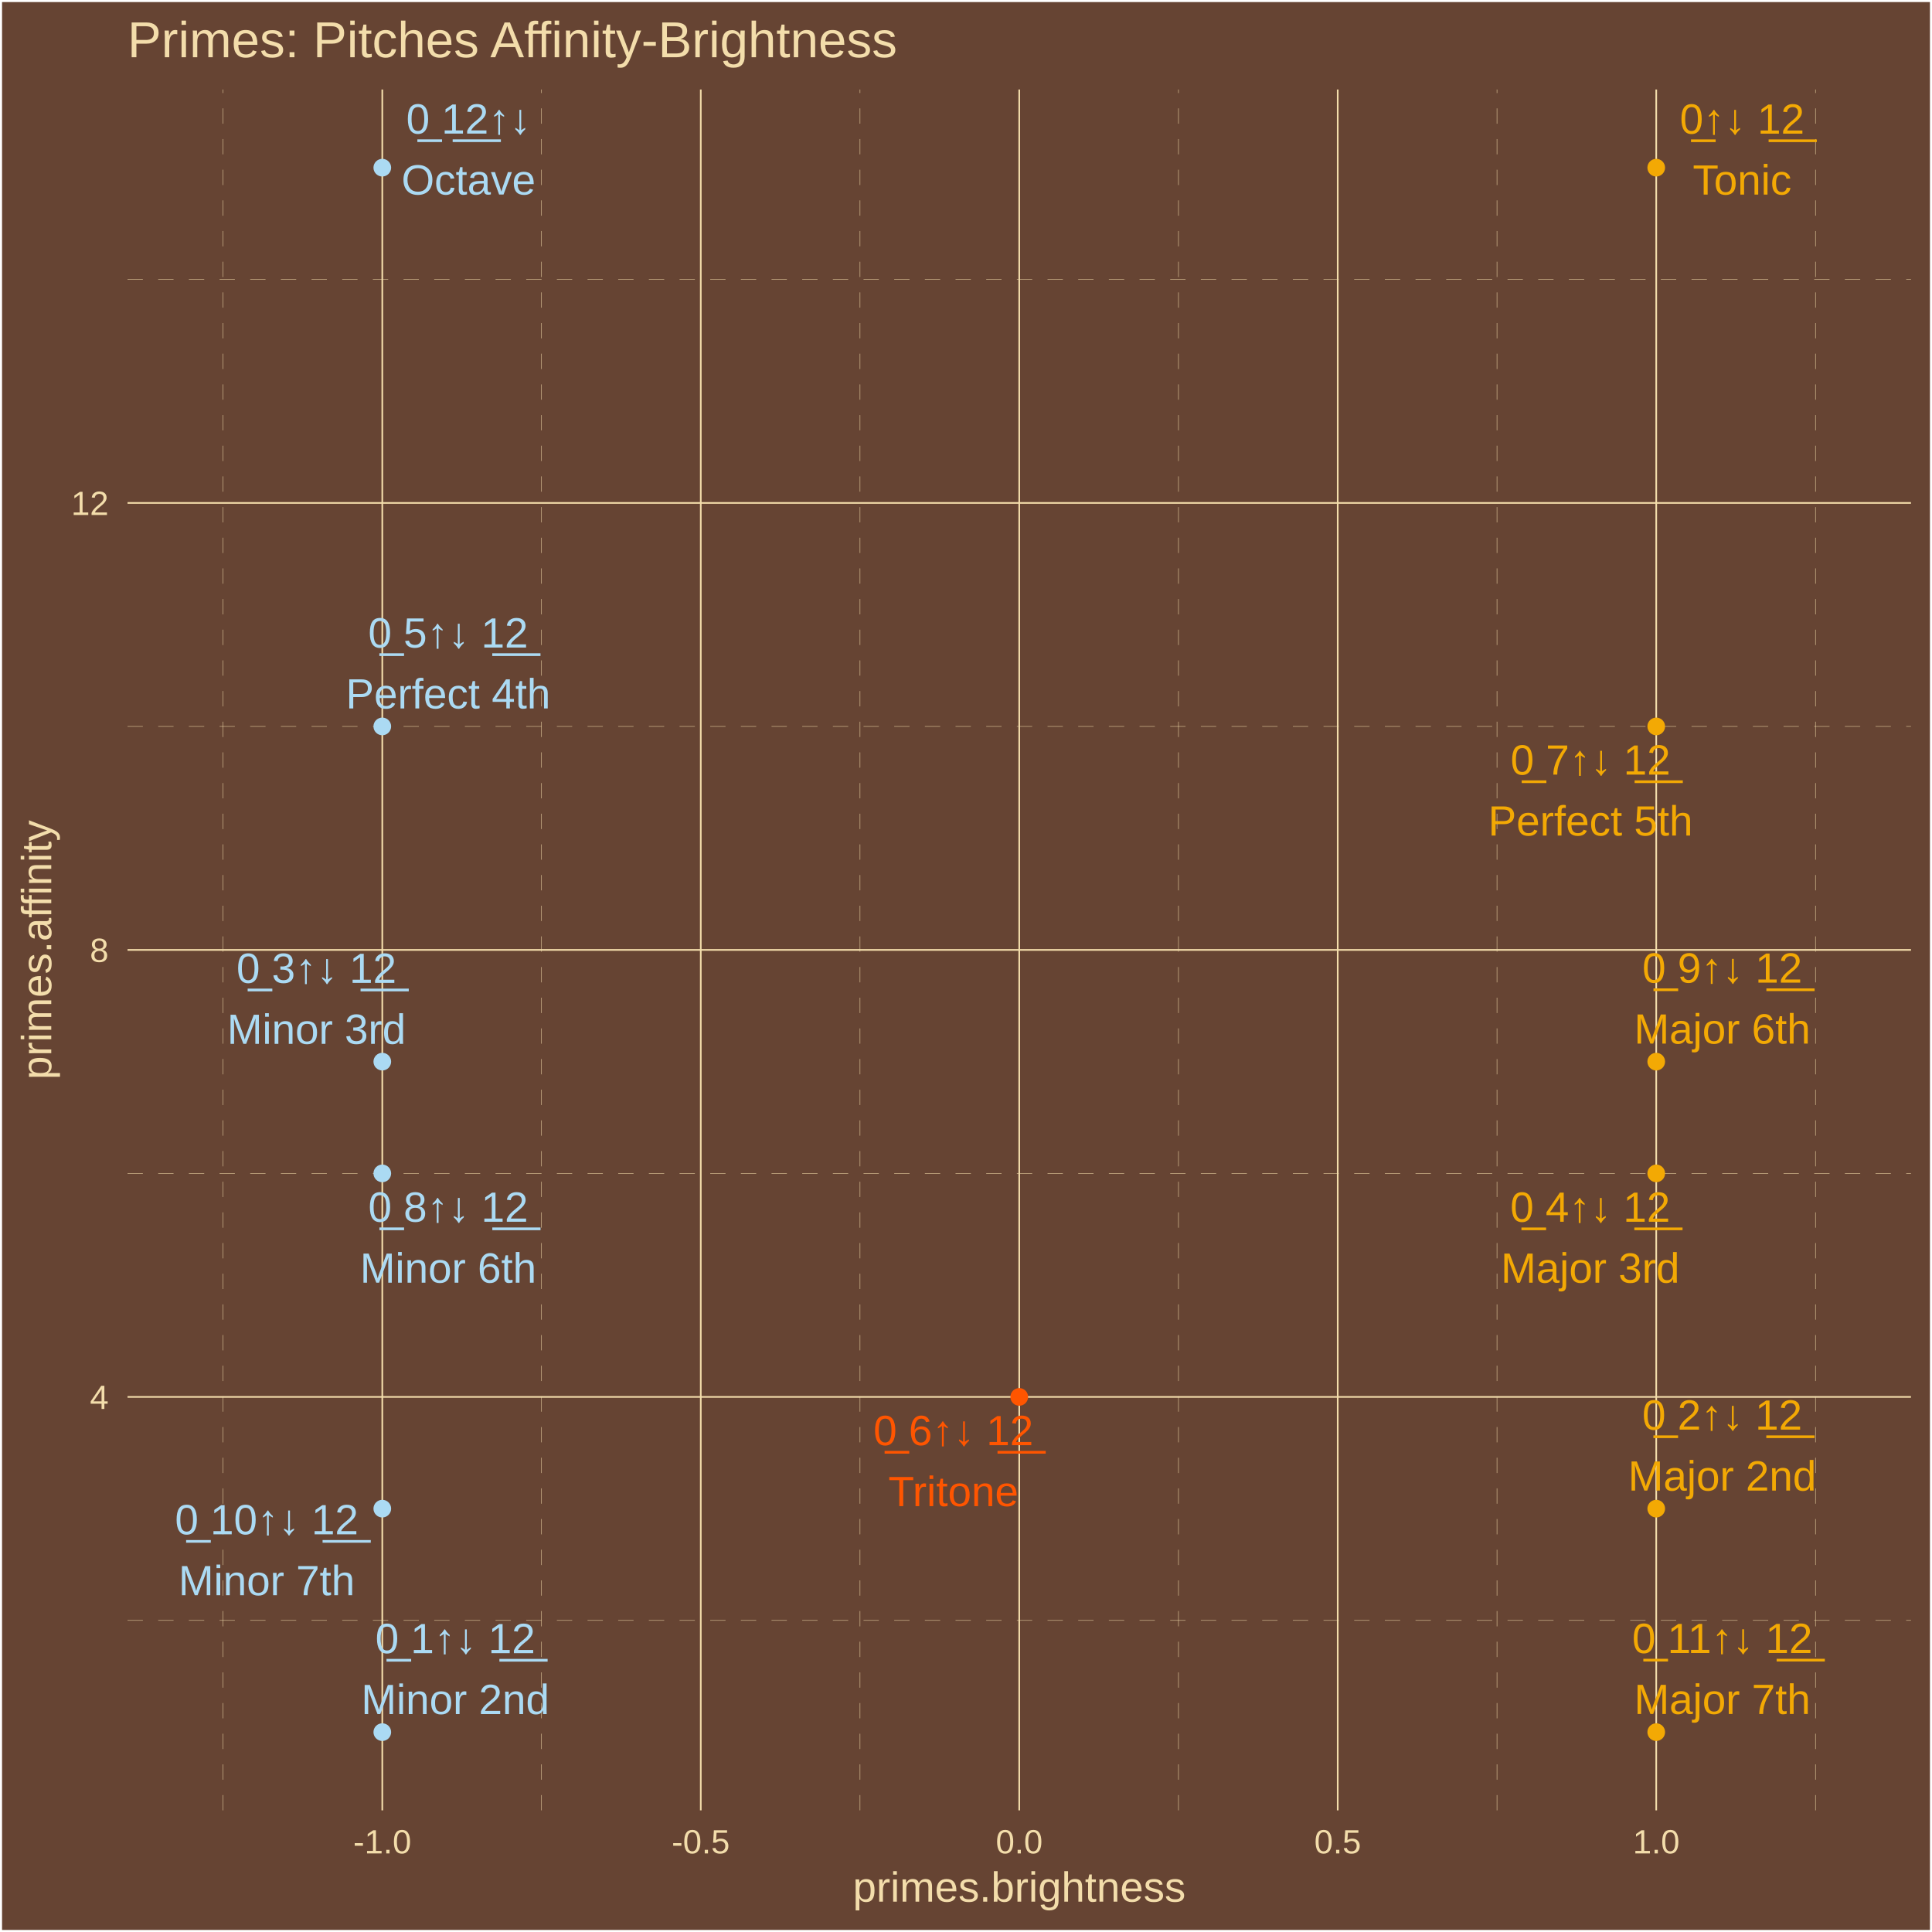
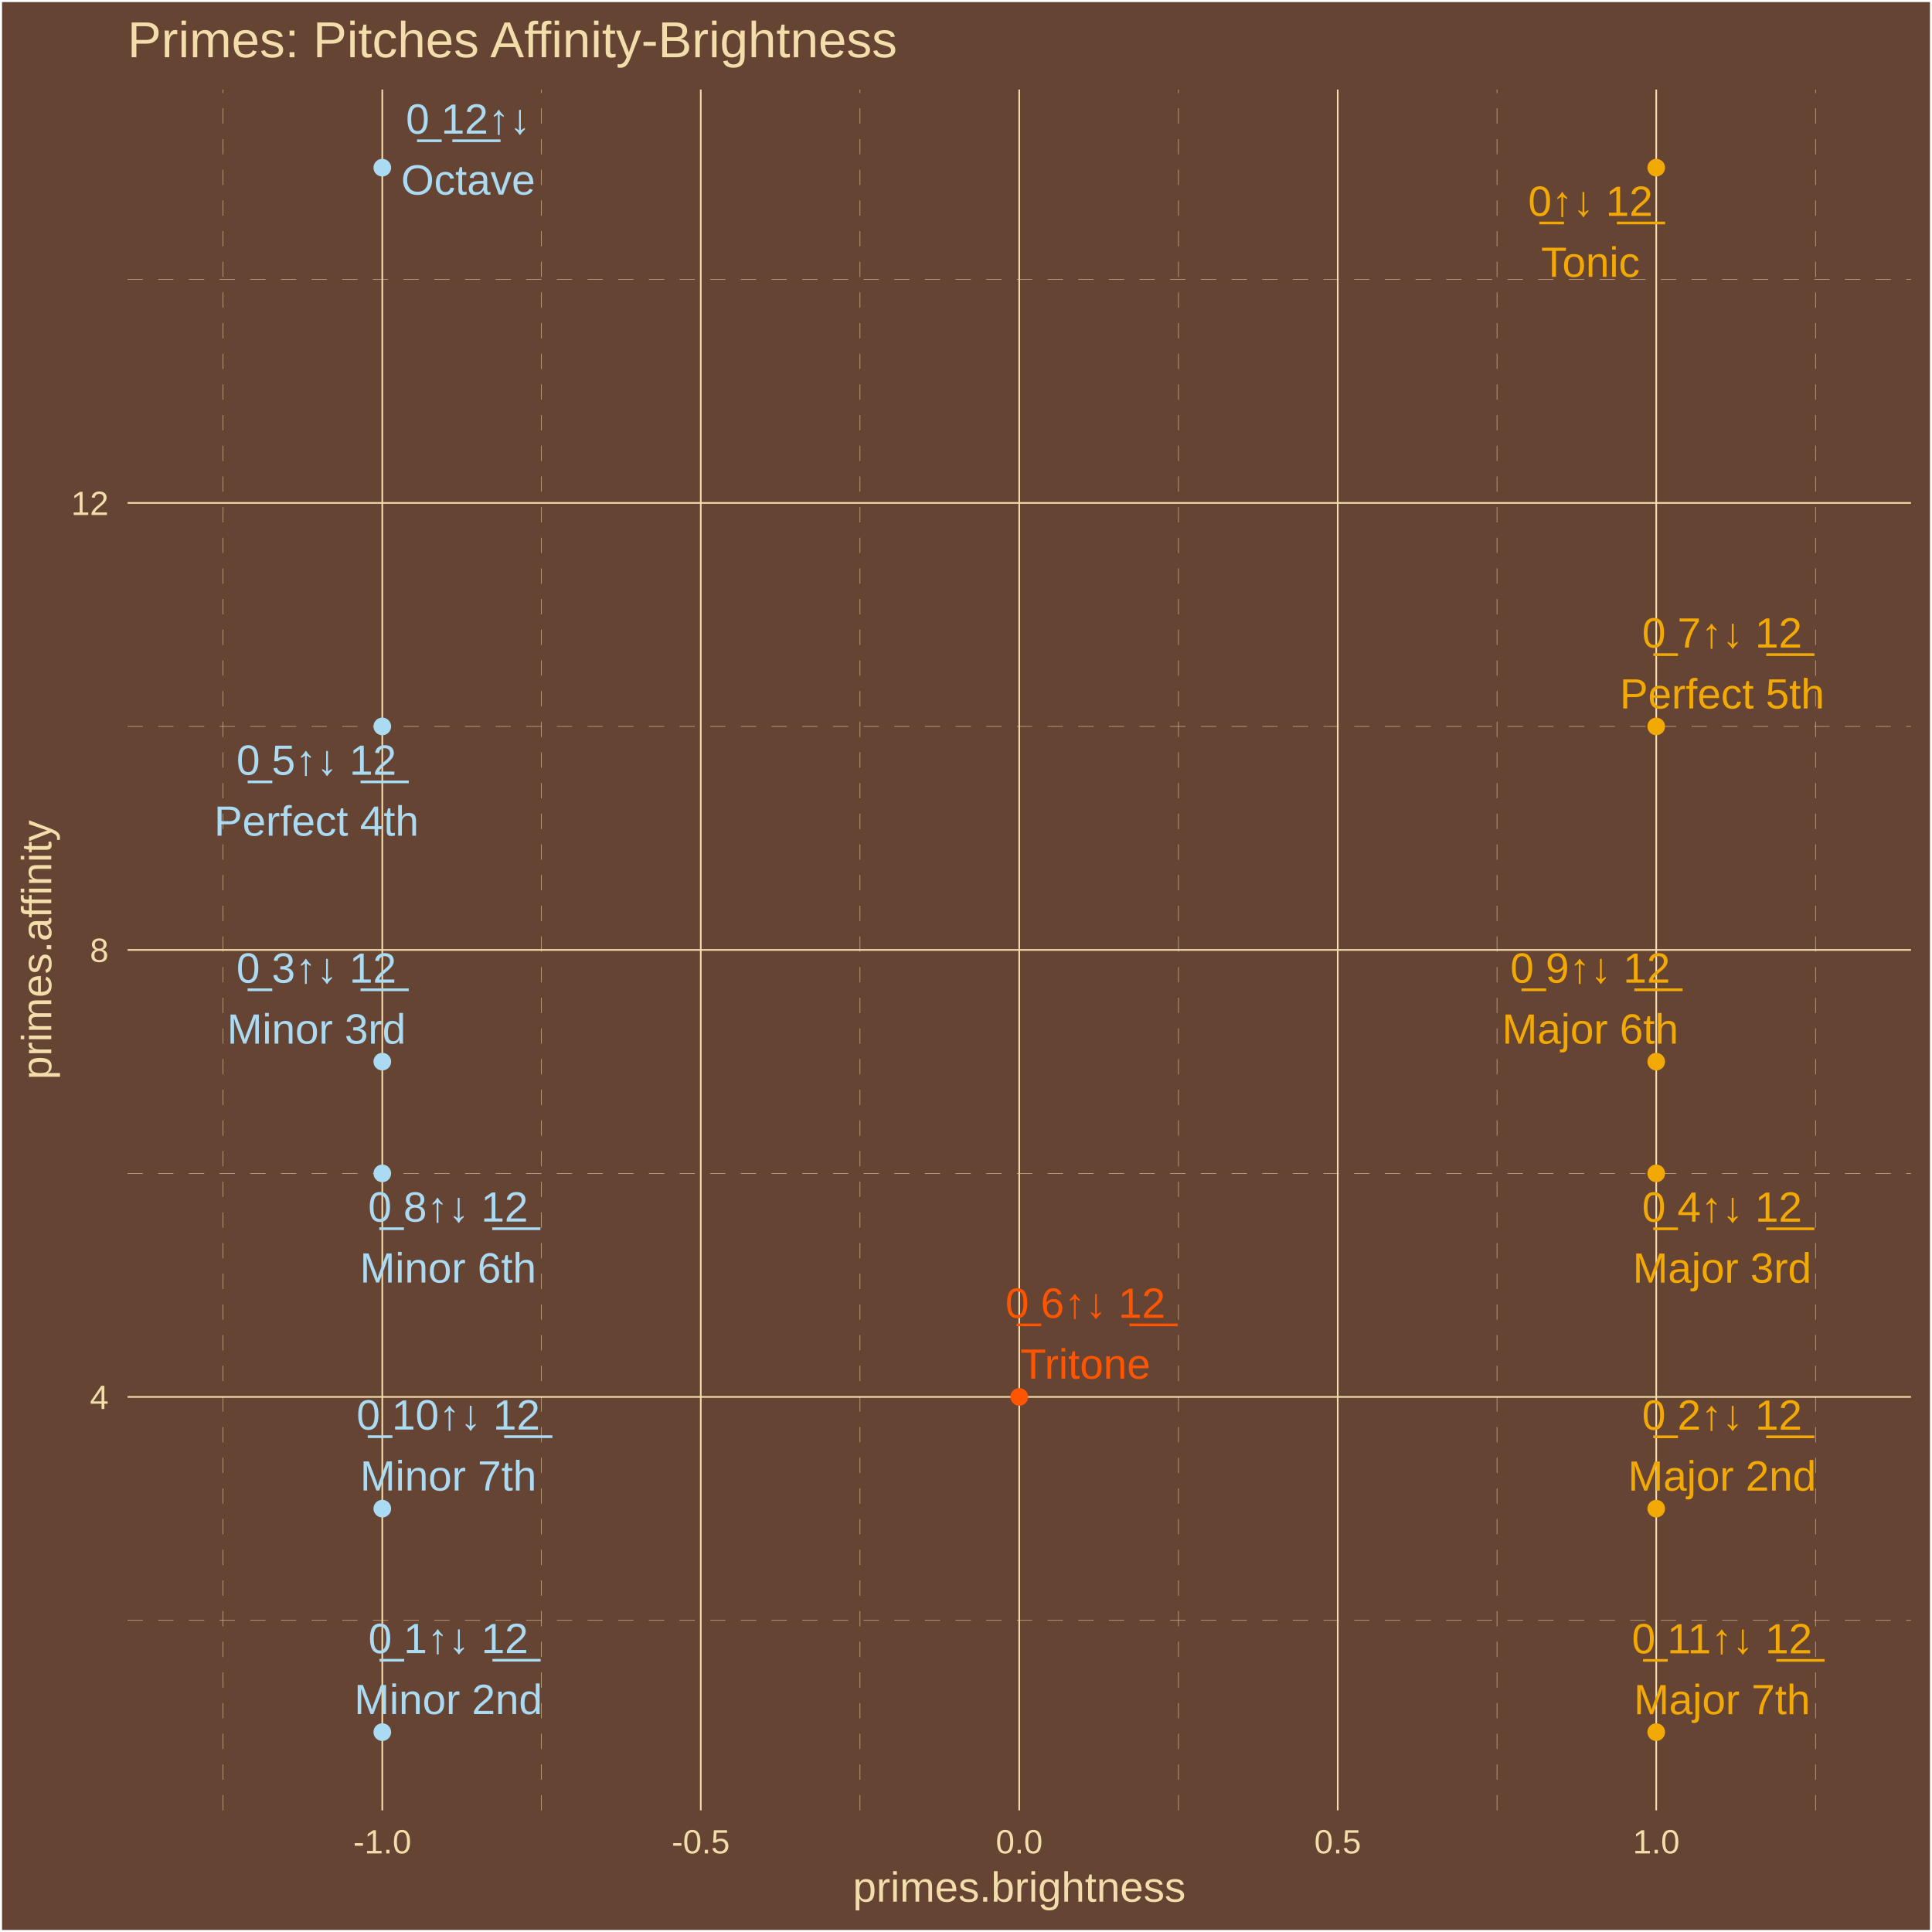
<svg xmlns="http://www.w3.org/2000/svg" class="svglite" width="504.00pt" height="504.00pt" viewBox="0 0 504.00 504.00">
  <defs>
    <style type="text/css">
    .svglite line, .svglite polyline, .svglite polygon, .svglite path, .svglite rect, .svglite circle {
      fill: none;
      stroke: #000000;
      stroke-linecap: round;
      stroke-linejoin: round;
      stroke-miterlimit: 10.00;
    }
    .svglite text {
      white-space: pre;
    }
  </style>
  </defs>
  <rect width="100%" height="100%" style="stroke: none; fill: #664433;" />
  <defs>
    <clipPath id="cpMC4wMHw1MDQuMDB8MC4wMHw1MDQuMDA=">
      <rect x="0.00" y="0.00" width="504.00" height="504.00" />
    </clipPath>
  </defs>
  <g clip-path="url(#cpMC4wMHw1MDQuMDB8MC4wMHw1MDQuMDA=)">
    <rect x="0.00" y="-0" width="504.00" height="504.00" style="stroke-width: 1.07; stroke: #FFFFFF; fill: #664433;" />
  </g>
  <defs>
    <clipPath id="cpMzMuMjd8NDk4LjUyfDIzLjM0fDQ3Mi4yNw==">
      <rect x="33.27" y="23.34" width="465.25" height="448.93" />
    </clipPath>
  </defs>
  <g clip-path="url(#cpMzMuMjd8NDk4LjUyfDIzLjM0fDQ3Mi4yNw==)">
    <rect x="33.27" y="23.34" width="465.25" height="448.93" style="stroke-width: 1.07; stroke: none; fill: #664433;" />
    <polyline points="33.27,422.71 498.52,422.71 " style="stroke-width: 0.11; stroke: #F3DDAB; stroke-dasharray: 4.00,4.00; stroke-linecap: butt;" />
    <polyline points="33.27,306.10 498.52,306.10 " style="stroke-width: 0.11; stroke: #F3DDAB; stroke-dasharray: 4.00,4.00; stroke-linecap: butt;" />
    <polyline points="33.27,189.50 498.52,189.50 " style="stroke-width: 0.11; stroke: #F3DDAB; stroke-dasharray: 4.00,4.00; stroke-linecap: butt;" />
    <polyline points="33.27,72.89 498.52,72.89 " style="stroke-width: 0.11; stroke: #F3DDAB; stroke-dasharray: 4.00,4.00; stroke-linecap: butt;" />
    <polyline points="58.19,472.27 58.19,23.34 " style="stroke-width: 0.11; stroke: #F3DDAB; stroke-dasharray: 4.00,4.00; stroke-linecap: butt;" />
    <polyline points="141.27,472.27 141.27,23.34 " style="stroke-width: 0.11; stroke: #F3DDAB; stroke-dasharray: 4.00,4.00; stroke-linecap: butt;" />
    <polyline points="224.35,472.27 224.35,23.34 " style="stroke-width: 0.11; stroke: #F3DDAB; stroke-dasharray: 4.00,4.00; stroke-linecap: butt;" />
    <polyline points="307.43,472.27 307.43,23.34 " style="stroke-width: 0.11; stroke: #F3DDAB; stroke-dasharray: 4.00,4.00; stroke-linecap: butt;" />
    <polyline points="390.52,472.27 390.52,23.34 " style="stroke-width: 0.11; stroke: #F3DDAB; stroke-dasharray: 4.00,4.00; stroke-linecap: butt;" />
    <polyline points="473.60,472.27 473.60,23.34 " style="stroke-width: 0.11; stroke: #F3DDAB; stroke-dasharray: 4.00,4.00; stroke-linecap: butt;" />
    <polyline points="33.27,364.41 498.52,364.41 " style="stroke-width: 0.43; stroke: #F3DDAB; stroke-linecap: butt;" />
    <polyline points="33.27,247.80 498.52,247.80 " style="stroke-width: 0.43; stroke: #F3DDAB; stroke-linecap: butt;" />
    <polyline points="33.27,131.20 498.52,131.20 " style="stroke-width: 0.43; stroke: #F3DDAB; stroke-linecap: butt;" />
    <polyline points="99.73,472.27 99.73,23.34 " style="stroke-width: 0.43; stroke: #F3DDAB; stroke-linecap: butt;" />
    <polyline points="182.81,472.27 182.81,23.34 " style="stroke-width: 0.43; stroke: #F3DDAB; stroke-linecap: butt;" />
    <polyline points="265.89,472.27 265.89,23.34 " style="stroke-width: 0.43; stroke: #F3DDAB; stroke-linecap: butt;" />
    <polyline points="348.97,472.27 348.97,23.34 " style="stroke-width: 0.43; stroke: #F3DDAB; stroke-linecap: butt;" />
    <polyline points="432.06,472.27 432.06,23.34 " style="stroke-width: 0.43; stroke: #F3DDAB; stroke-linecap: butt;" />
    <circle cx="432.06" cy="43.74" r="1.95" style="stroke-width: 0.71; stroke: #F3A904; fill: #F3A904;" />
    <circle cx="99.73" cy="451.86" r="1.95" style="stroke-width: 0.71; stroke: #ABDAF3; fill: #ABDAF3;" />
    <circle cx="432.06" cy="393.56" r="1.95" style="stroke-width: 0.71; stroke: #F3A904; fill: #F3A904;" />
    <circle cx="99.73" cy="276.95" r="1.95" style="stroke-width: 0.71; stroke: #ABDAF3; fill: #ABDAF3;" />
    <circle cx="432.06" cy="306.10" r="1.95" style="stroke-width: 0.71; stroke: #F3A904; fill: #F3A904;" />
    <circle cx="99.73" cy="189.50" r="1.95" style="stroke-width: 0.71; stroke: #ABDAF3; fill: #ABDAF3;" />
    <circle cx="265.89" cy="364.41" r="1.95" style="stroke-width: 0.71; stroke: #FF5500; fill: #FF5500;" />
    <circle cx="432.06" cy="189.50" r="1.95" style="stroke-width: 0.71; stroke: #F3A904; fill: #F3A904;" />
    <circle cx="99.73" cy="306.10" r="1.95" style="stroke-width: 0.71; stroke: #ABDAF3; fill: #ABDAF3;" />
    <circle cx="432.06" cy="276.95" r="1.95" style="stroke-width: 0.71; stroke: #F3A904; fill: #F3A904;" />
    <circle cx="99.73" cy="393.56" r="1.95" style="stroke-width: 0.71; stroke: #ABDAF3; fill: #ABDAF3;" />
    <circle cx="432.06" cy="451.86" r="1.95" style="stroke-width: 0.71; stroke: #F3A904; fill: #F3A904;" />
    <circle cx="99.73" cy="43.74" r="1.95" style="stroke-width: 0.71; stroke: #ABDAF3; fill: #ABDAF3;" />
-     <text x="454.47" y="34.87" text-anchor="middle" style="font-size: 11.04px;fill: #F3A904; font-family: &quot;Arial&quot;;" textLength="35.45px" lengthAdjust="spacingAndGlyphs">0̲↑↓ 1̲2̲</text>
-     <text x="454.47" y="50.76" text-anchor="middle" style="font-size: 11.04px;fill: #F3A904; font-family: &quot;Arial&quot;;" textLength="26.97px" lengthAdjust="spacingAndGlyphs">Tonic</text>
-     <text x="118.77" y="431.26" text-anchor="middle" style="font-size: 11.04px;fill: #ABDAF3; font-family: &quot;Arial&quot;;" textLength="44.65px" lengthAdjust="spacingAndGlyphs">0̲ 1↑↓ 1̲2̲</text>
-     <text x="118.77" y="447.15" text-anchor="middle" style="font-size: 11.04px;fill: #ABDAF3; font-family: &quot;Arial&quot;;" textLength="49.05px" lengthAdjust="spacingAndGlyphs">Minor 2nd</text>
-     <text x="449.27" y="372.95" text-anchor="middle" style="font-size: 11.04px;fill: #F3A904; font-family: &quot;Arial&quot;;" textLength="44.65px" lengthAdjust="spacingAndGlyphs">0̲ 2↑↓ 1̲2̲</text>
-     <text x="449.27" y="388.85" text-anchor="middle" style="font-size: 11.04px;fill: #F3A904; font-family: &quot;Arial&quot;;" textLength="49.05px" lengthAdjust="spacingAndGlyphs">Major 2nd</text>
-     <text x="82.55" y="256.41" text-anchor="middle" style="font-size: 11.04px;fill: #ABDAF3; font-family: &quot;Arial&quot;;" textLength="44.65px" lengthAdjust="spacingAndGlyphs">0̲ 3↑↓ 1̲2̲</text>
-     <text x="82.55" y="272.31" text-anchor="middle" style="font-size: 11.04px;fill: #ABDAF3; font-family: &quot;Arial&quot;;" textLength="46.58px" lengthAdjust="spacingAndGlyphs">Minor 3rd</text>
-     <text x="414.84" y="318.72" text-anchor="middle" style="font-size: 11.04px;fill: #F3A904; font-family: &quot;Arial&quot;;" textLength="44.65px" lengthAdjust="spacingAndGlyphs">0̲ 4↑↓ 1̲2̲</text>
-     <text x="414.84" y="334.62" text-anchor="middle" style="font-size: 11.04px;fill: #F3A904; font-family: &quot;Arial&quot;;" textLength="46.58px" lengthAdjust="spacingAndGlyphs">Major 3rd</text>
-     <text x="116.91" y="168.92" text-anchor="middle" style="font-size: 11.04px;fill: #ABDAF3; font-family: &quot;Arial&quot;;" textLength="44.65px" lengthAdjust="spacingAndGlyphs">0̲ 5↑↓ 1̲2̲</text>
-     <text x="116.91" y="184.81" text-anchor="middle" style="font-size: 11.04px;fill: #ABDAF3; font-family: &quot;Arial&quot;;" textLength="53.35px" lengthAdjust="spacingAndGlyphs">Perfect 4th</text>
-     <text x="248.71" y="377.00" text-anchor="middle" style="font-size: 11.04px;fill: #FF5500; font-family: &quot;Arial&quot;;" textLength="44.65px" lengthAdjust="spacingAndGlyphs">0̲ 6↑↓ 1̲2̲</text>
-     <text x="248.71" y="392.90" text-anchor="middle" style="font-size: 11.04px;fill: #FF5500; font-family: &quot;Arial&quot;;" textLength="34.33px" lengthAdjust="spacingAndGlyphs">Tritone</text>
-     <text x="414.91" y="202.07" text-anchor="middle" style="font-size: 11.04px;fill: #F3A904; font-family: &quot;Arial&quot;;" textLength="44.65px" lengthAdjust="spacingAndGlyphs">0̲ 7↑↓ 1̲2̲</text>
-     <text x="414.91" y="217.97" text-anchor="middle" style="font-size: 11.04px;fill: #F3A904; font-family: &quot;Arial&quot;;" textLength="53.35px" lengthAdjust="spacingAndGlyphs">Perfect 5th</text>
-     <text x="116.92" y="318.71" text-anchor="middle" style="font-size: 11.04px;fill: #ABDAF3; font-family: &quot;Arial&quot;;" textLength="44.65px" lengthAdjust="spacingAndGlyphs">0̲ 8↑↓ 1̲2̲</text>
-     <text x="116.92" y="334.61" text-anchor="middle" style="font-size: 11.04px;fill: #ABDAF3; font-family: &quot;Arial&quot;;" textLength="45.98px" lengthAdjust="spacingAndGlyphs">Minor 6th</text>
-     <text x="449.29" y="256.34" text-anchor="middle" style="font-size: 11.04px;fill: #F3A904; font-family: &quot;Arial&quot;;" textLength="44.65px" lengthAdjust="spacingAndGlyphs">0̲ 9↑↓ 1̲2̲</text>
-     <text x="449.29" y="272.24" text-anchor="middle" style="font-size: 11.04px;fill: #F3A904; font-family: &quot;Arial&quot;;" textLength="45.98px" lengthAdjust="spacingAndGlyphs">Major 6th</text>
-     <text x="69.57" y="400.25" text-anchor="middle" style="font-size: 11.04px;fill: #ABDAF3; font-family: &quot;Arial&quot;;" textLength="50.79px" lengthAdjust="spacingAndGlyphs">0̲ 10↑↓ 1̲2̲</text>
-     <text x="69.57" y="416.15" text-anchor="middle" style="font-size: 11.04px;fill: #ABDAF3; font-family: &quot;Arial&quot;;" textLength="45.98px" lengthAdjust="spacingAndGlyphs">Minor 7th</text>
-     <text x="449.30" y="431.23" text-anchor="middle" style="font-size: 11.04px;fill: #F3A904; font-family: &quot;Arial&quot;;" textLength="50.79px" lengthAdjust="spacingAndGlyphs">0̲ 11↑↓ 1̲2̲</text>
-     <text x="449.30" y="447.12" text-anchor="middle" style="font-size: 11.04px;fill: #F3A904; font-family: &quot;Arial&quot;;" textLength="45.98px" lengthAdjust="spacingAndGlyphs">Major 7th</text>
-     <text x="122.22" y="34.85" text-anchor="middle" style="font-size: 11.04px;fill: #ABDAF3; font-family: &quot;Arial&quot;;" textLength="35.45px" lengthAdjust="spacingAndGlyphs">0̲ 1̲2̲↑↓</text>
-     <text x="122.22" y="50.75" text-anchor="middle" style="font-size: 11.04px;fill: #ABDAF3; font-family: &quot;Arial&quot;;" textLength="34.95px" lengthAdjust="spacingAndGlyphs">Octave</text>
+     <text x="414.90" y="56.31" text-anchor="middle" style="font-size: 11.04px;fill: #F3A904; font-family: &quot;Arial&quot;;" textLength="35.45px" lengthAdjust="spacingAndGlyphs">0̲↑↓ 1̲2̲</text>
+     <text x="414.90" y="72.21" text-anchor="middle" style="font-size: 11.04px;fill: #F3A904; font-family: &quot;Arial&quot;;" textLength="26.97px" lengthAdjust="spacingAndGlyphs">Tonic</text>
+     <text x="116.95" y="431.25" text-anchor="middle" style="font-size: 11.04px;fill: #ABDAF3; font-family: &quot;Arial&quot;;" textLength="44.65px" lengthAdjust="spacingAndGlyphs">0̲ 1↑↓ 1̲2̲</text>
+     <text x="116.95" y="447.15" text-anchor="middle" style="font-size: 11.04px;fill: #ABDAF3; font-family: &quot;Arial&quot;;" textLength="49.05px" lengthAdjust="spacingAndGlyphs">Minor 2nd</text>
+     <text x="449.24" y="372.97" text-anchor="middle" style="font-size: 11.04px;fill: #F3A904; font-family: &quot;Arial&quot;;" textLength="44.65px" lengthAdjust="spacingAndGlyphs">0̲ 2↑↓ 1̲2̲</text>
+     <text x="449.24" y="388.86" text-anchor="middle" style="font-size: 11.04px;fill: #F3A904; font-family: &quot;Arial&quot;;" textLength="49.05px" lengthAdjust="spacingAndGlyphs">Major 2nd</text>
+     <text x="82.54" y="256.35" text-anchor="middle" style="font-size: 11.04px;fill: #ABDAF3; font-family: &quot;Arial&quot;;" textLength="44.65px" lengthAdjust="spacingAndGlyphs">0̲ 3↑↓ 1̲2̲</text>
+     <text x="82.54" y="272.25" text-anchor="middle" style="font-size: 11.04px;fill: #ABDAF3; font-family: &quot;Arial&quot;;" textLength="46.58px" lengthAdjust="spacingAndGlyphs">Minor 3rd</text>
+     <text x="449.24" y="318.70" text-anchor="middle" style="font-size: 11.04px;fill: #F3A904; font-family: &quot;Arial&quot;;" textLength="44.65px" lengthAdjust="spacingAndGlyphs">0̲ 4↑↓ 1̲2̲</text>
+     <text x="449.24" y="334.60" text-anchor="middle" style="font-size: 11.04px;fill: #F3A904; font-family: &quot;Arial&quot;;" textLength="46.58px" lengthAdjust="spacingAndGlyphs">Major 3rd</text>
+     <text x="82.55" y="202.11" text-anchor="middle" style="font-size: 11.04px;fill: #ABDAF3; font-family: &quot;Arial&quot;;" textLength="44.65px" lengthAdjust="spacingAndGlyphs">0̲ 5↑↓ 1̲2̲</text>
+     <text x="82.55" y="218.01" text-anchor="middle" style="font-size: 11.04px;fill: #ABDAF3; font-family: &quot;Arial&quot;;" textLength="53.35px" lengthAdjust="spacingAndGlyphs">Perfect 4th</text>
+     <text x="283.14" y="343.77" text-anchor="middle" style="font-size: 11.04px;fill: #FF5500; font-family: &quot;Arial&quot;;" textLength="44.65px" lengthAdjust="spacingAndGlyphs">0̲ 6↑↓ 1̲2̲</text>
+     <text x="283.14" y="359.66" text-anchor="middle" style="font-size: 11.04px;fill: #FF5500; font-family: &quot;Arial&quot;;" textLength="34.33px" lengthAdjust="spacingAndGlyphs">Tritone</text>
+     <text x="449.25" y="168.92" text-anchor="middle" style="font-size: 11.04px;fill: #F3A904; font-family: &quot;Arial&quot;;" textLength="44.65px" lengthAdjust="spacingAndGlyphs">0̲ 7↑↓ 1̲2̲</text>
+     <text x="449.25" y="184.82" text-anchor="middle" style="font-size: 11.04px;fill: #F3A904; font-family: &quot;Arial&quot;;" textLength="53.35px" lengthAdjust="spacingAndGlyphs">Perfect 5th</text>
+     <text x="116.89" y="318.68" text-anchor="middle" style="font-size: 11.04px;fill: #ABDAF3; font-family: &quot;Arial&quot;;" textLength="44.65px" lengthAdjust="spacingAndGlyphs">0̲ 8↑↓ 1̲2̲</text>
+     <text x="116.89" y="334.58" text-anchor="middle" style="font-size: 11.04px;fill: #ABDAF3; font-family: &quot;Arial&quot;;" textLength="45.98px" lengthAdjust="spacingAndGlyphs">Minor 6th</text>
+     <text x="414.85" y="256.35" text-anchor="middle" style="font-size: 11.04px;fill: #F3A904; font-family: &quot;Arial&quot;;" textLength="44.65px" lengthAdjust="spacingAndGlyphs">0̲ 9↑↓ 1̲2̲</text>
+     <text x="414.85" y="272.25" text-anchor="middle" style="font-size: 11.04px;fill: #F3A904; font-family: &quot;Arial&quot;;" textLength="45.98px" lengthAdjust="spacingAndGlyphs">Major 6th</text>
+     <text x="116.95" y="372.93" text-anchor="middle" style="font-size: 11.04px;fill: #ABDAF3; font-family: &quot;Arial&quot;;" textLength="50.79px" lengthAdjust="spacingAndGlyphs">0̲ 10↑↓ 1̲2̲</text>
+     <text x="116.95" y="388.83" text-anchor="middle" style="font-size: 11.04px;fill: #ABDAF3; font-family: &quot;Arial&quot;;" textLength="45.98px" lengthAdjust="spacingAndGlyphs">Minor 7th</text>
+     <text x="449.23" y="431.30" text-anchor="middle" style="font-size: 11.04px;fill: #F3A904; font-family: &quot;Arial&quot;;" textLength="50.79px" lengthAdjust="spacingAndGlyphs">0̲ 11↑↓ 1̲2̲</text>
+     <text x="449.23" y="447.19" text-anchor="middle" style="font-size: 11.04px;fill: #F3A904; font-family: &quot;Arial&quot;;" textLength="45.98px" lengthAdjust="spacingAndGlyphs">Major 7th</text>
+     <text x="122.13" y="34.87" text-anchor="middle" style="font-size: 11.04px;fill: #ABDAF3; font-family: &quot;Arial&quot;;" textLength="35.45px" lengthAdjust="spacingAndGlyphs">0̲ 1̲2̲↑↓</text>
+     <text x="122.13" y="50.76" text-anchor="middle" style="font-size: 11.04px;fill: #ABDAF3; font-family: &quot;Arial&quot;;" textLength="34.95px" lengthAdjust="spacingAndGlyphs">Octave</text>
  </g>
  <g clip-path="url(#cpMC4wMHw1MDQuMDB8MC4wMHw1MDQuMDA=)">
    <text x="28.34" y="367.56" text-anchor="end" style="font-size: 8.80px;fill: #F3DDAB; font-family: &quot;Arial&quot;;" textLength="4.90px" lengthAdjust="spacingAndGlyphs">4</text>
    <text x="28.34" y="250.95" text-anchor="end" style="font-size: 8.80px;fill: #F3DDAB; font-family: &quot;Arial&quot;;" textLength="4.90px" lengthAdjust="spacingAndGlyphs">8</text>
    <text x="28.34" y="134.35" text-anchor="end" style="font-size: 8.80px;fill: #F3DDAB; font-family: &quot;Arial&quot;;" textLength="9.79px" lengthAdjust="spacingAndGlyphs">12</text>
    <text x="99.73" y="483.50" text-anchor="middle" style="font-size: 8.80px;fill: #F3DDAB; font-family: &quot;Arial&quot;;" textLength="15.16px" lengthAdjust="spacingAndGlyphs">-1.0</text>
    <text x="182.81" y="483.50" text-anchor="middle" style="font-size: 8.80px;fill: #F3DDAB; font-family: &quot;Arial&quot;;" textLength="15.16px" lengthAdjust="spacingAndGlyphs">-0.5</text>
    <text x="265.89" y="483.50" text-anchor="middle" style="font-size: 8.80px;fill: #F3DDAB; font-family: &quot;Arial&quot;;" textLength="12.23px" lengthAdjust="spacingAndGlyphs">0.0</text>
    <text x="348.97" y="483.50" text-anchor="middle" style="font-size: 8.80px;fill: #F3DDAB; font-family: &quot;Arial&quot;;" textLength="12.23px" lengthAdjust="spacingAndGlyphs">0.5</text>
    <text x="432.06" y="483.50" text-anchor="middle" style="font-size: 8.80px;fill: #F3DDAB; font-family: &quot;Arial&quot;;" textLength="12.23px" lengthAdjust="spacingAndGlyphs">1.0</text>
    <text x="265.89" y="496.09" text-anchor="middle" style="font-size: 11.00px;fill: #F3DDAB; font-family: &quot;Arial&quot;;" textLength="86.82px" lengthAdjust="spacingAndGlyphs">primes.brightness</text>
    <text transform="translate(13.37,247.80) rotate(-90)" text-anchor="middle" style="font-size: 11.00px;fill: #F3DDAB; font-family: &quot;Arial&quot;;" textLength="67.85px" lengthAdjust="spacingAndGlyphs">primes.affinity</text>
    <text x="33.27" y="14.94" style="font-size: 13.20px;fill: #F3DDAB; font-family: &quot;Arial&quot;;" textLength="201.59px" lengthAdjust="spacingAndGlyphs">Primes: Pitches Affinity-Brightness</text>
  </g>
</svg>
